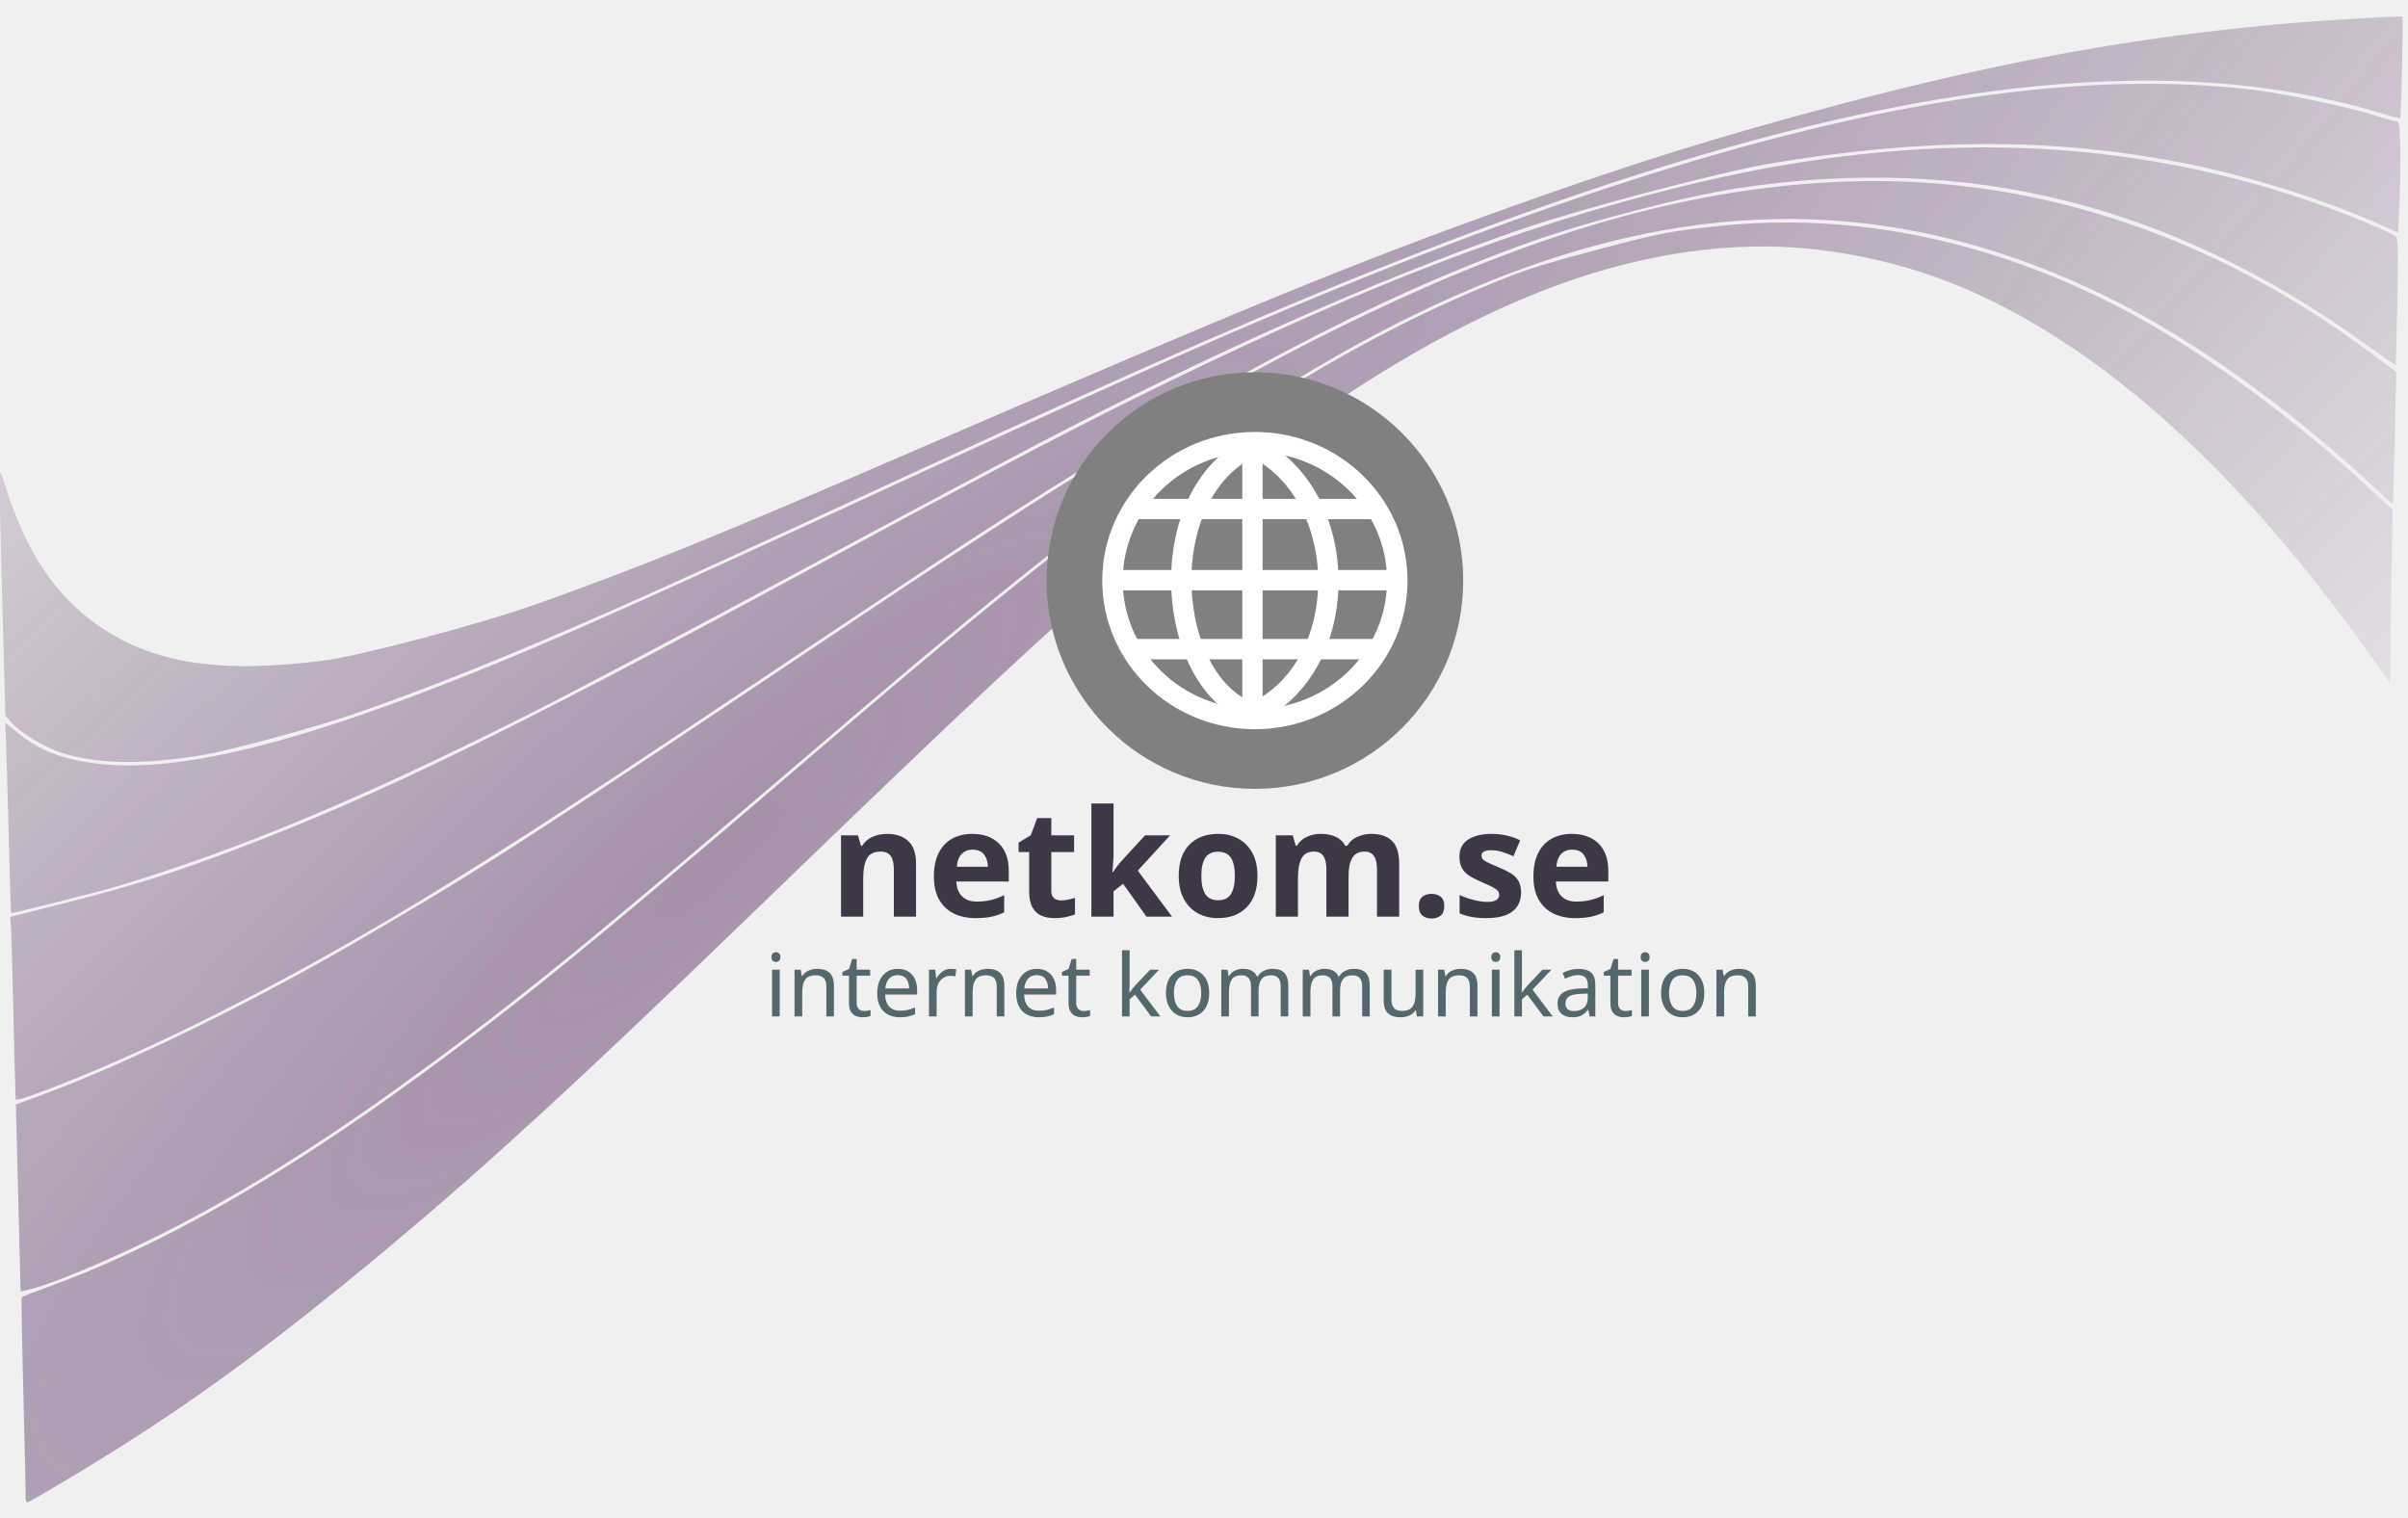
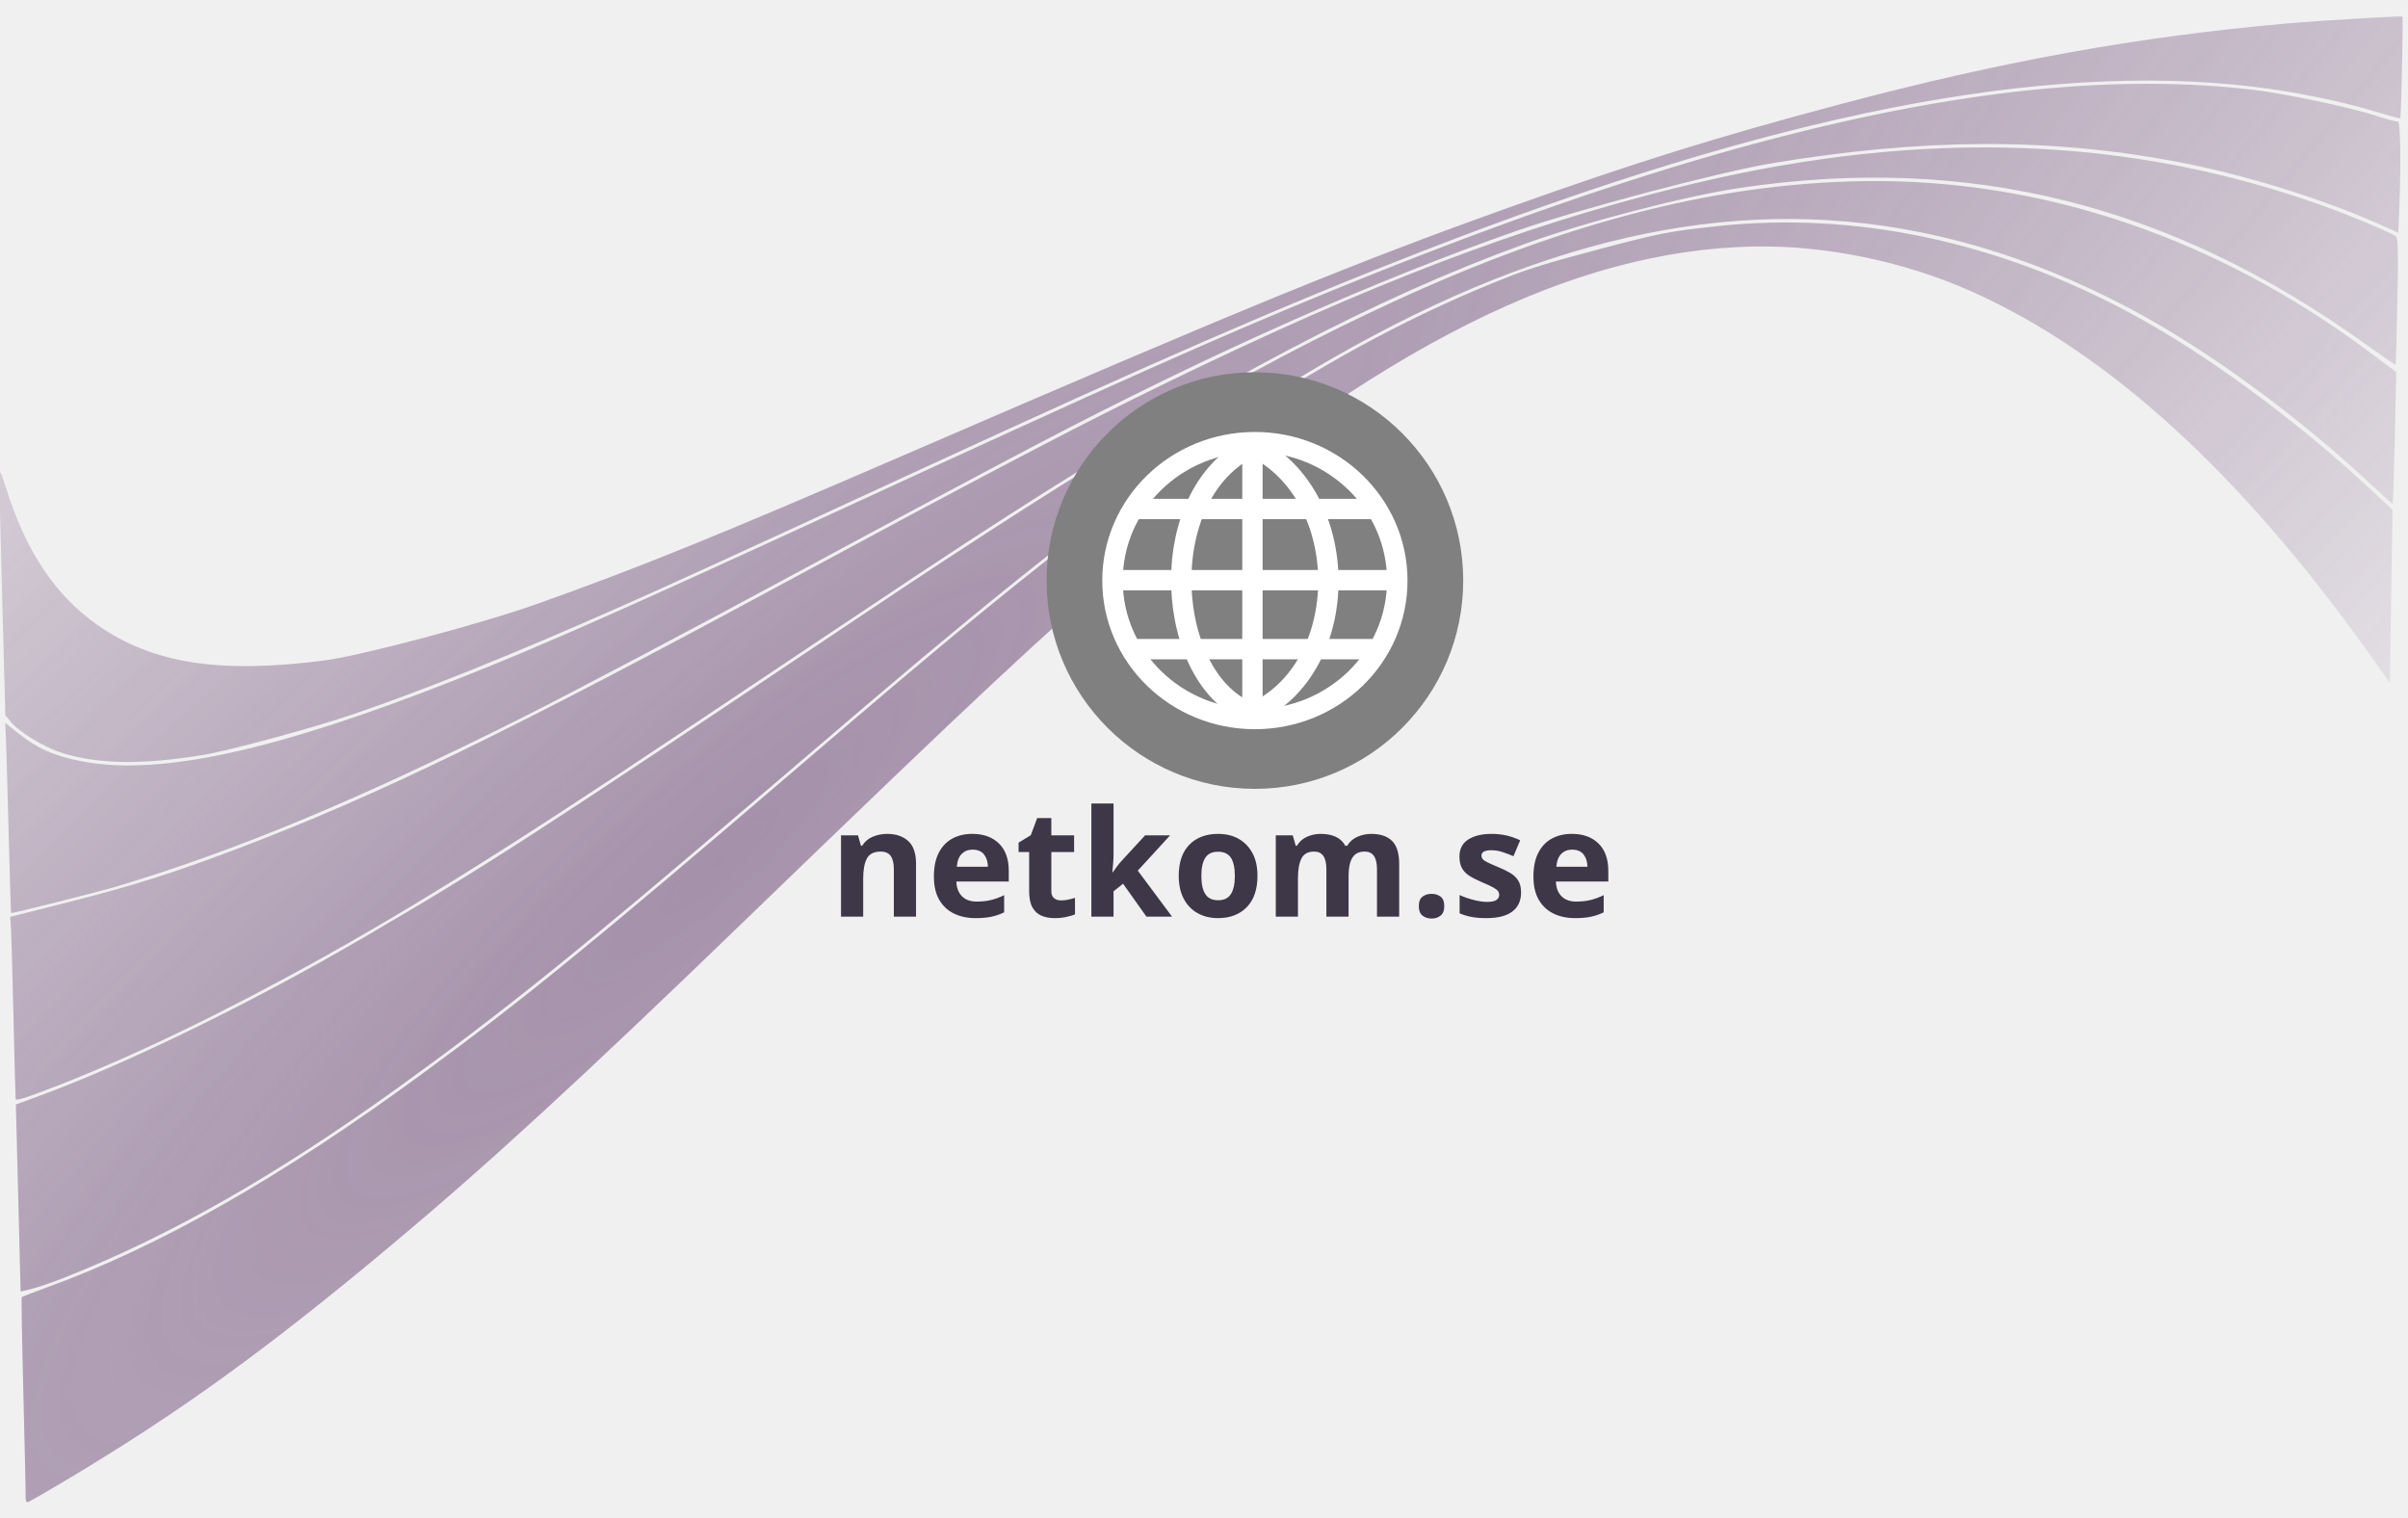
- <svg xmlns="http://www.w3.org/2000/svg" xmlns:xlink="http://www.w3.org/1999/xlink" id="svg4171" height="295mm" viewBox="0 0 1658.268 1045.276" width="468mm" version="1.1">
+ <svg xmlns="http://www.w3.org/2000/svg" xmlns:xlink="http://www.w3.org/1999/xlink" version="1.1" width="468mm" viewBox="0 0 1658.268 1045.276" height="295mm" id="svg4171">
  <defs id="defs7">
    <linearGradient id="linearGradient4203">
-       <stop id="stop4205" offset="0" style="stop-color:#8a6f91;stop-opacity:1;" />
-       <stop id="stop4207" offset="1" style="stop-color:#8a6f91;stop-opacity:0;" />
+       <stop style="stop-color:#8a6f91;stop-opacity:1;" offset="0" id="stop4205" />
+       <stop style="stop-color:#8a6f91;stop-opacity:0;" offset="1" id="stop4207" />
    </linearGradient>
-     <radialGradient gradientUnits="userSpaceOnUse" gradientTransform="matrix(3.663921,-3.14282,0.7130659,0.7808071,-1734.067,1724.977)" r="763.85" fy="462.361" fx="527.183" cy="462.361" cx="527.183" id="radialGradient4209" xlink:href="#linearGradient4203" />
+     <radialGradient xlink:href="#linearGradient4203" id="radialGradient4209" cx="527.183" cy="462.361" fx="527.183" fy="462.361" r="763.85" gradientTransform="matrix(3.663921,-3.14282,0.7130659,0.7808071,-1734.067,1724.977)" gradientUnits="userSpaceOnUse" />
  </defs>
-   <g id="layer1" transform="matrix(1.11923,-0.07374038,0.0819243,1.017677,-129.9186,195.3318)" style="fill:#8a6f91">
-     <path id="path4702-8-1" d="m 106.32,135.53 c 0.487,0.218 1.255,3.327 2.713,10.378 9.079,43.9 24.934,74.916 49.467,96.732 31.782,28.262 72.272,38.237 136.94,33.755 22.6,-1.567 97.126,-17.567 131.91,-28.313 64.31,-19.867 112.57,-37.301 233.77,-84.522 217.56,-84.76 285.77,-109.69 383.38,-140.06 77.296,-24.046 129.64,-37.844 205.42,-54.15 102.57,-22.074 186.26,-32.474 278.44,-34.689 20.082,-0.482 69.808,-0.136 70.585,0.506 0.607,0.501 -5.646,68.233 -6.313,68.377 -0.438,0.096 -7.548,-2.615 -15.788,-6.013 -20.725,-8.547 -48.226,-16.792 -72.567,-21.791 -128.57,-26.411 -294.07,-2.769 -516.22,73.753 -87.245,30.051 -168.12,61.752 -318.33,124.75 -121.4,50.917 -158.72,66.407 -190.04,78.94 -69.35,27.743 -123.64,47.193 -169.29,60.696 -25.12,7.429 -77.541,19.001 -94.102,20.771 -37.484,4.005 -64.74,1.559 -86.158,-7.722 -10.616,-4.6 -24.744,-15.607 -29.523,-22.966 l -3.134,-4.789 3.777,-77.842 c 2.07,-42.828 4.036,-80.319 4.383,-83.303 0.201,-1.727 0.384,-2.633 0.676,-2.502 z m 1099.2,-145.56 c 119.14,-25.326 216.8,-28.996 299.23,-12.009 18.897,3.895 58.219,16.108 73.332,22.786 6.35,2.806 12.182,4.98 12.97,4.837 1.583,-0.286 -0.042,28.029 -3.307,57.438 l -1.932,17.407 -11.074,-6.482 c -34,-19.904 -81.4,-39.929 -121.8,-51.348 -76.8,-21.717 -154,-26.887 -247.7,-16.604 -31.6,3.457 -121,22.613 -158.1,33.849 -90.11,27.304 -193.15,68.762 -304.9,122.72 -30.997,14.964 -108.39,53.191 -154.44,76.254 -61.875,30.987 -143.03,70.527 -173.45,84.533 -105.14,48.402 -181.17,76.776 -257.12,95.958 -10.975,2.773 -65.488,13.67 -65.969,13.187 -0.136,-0.136 0.971,-24.612 2.451,-54.401 1.481,-29.789 2.838,-58.603 3.002,-64.03 l 0.298,-9.864 7.734,7.858 c 10.71,10.814 20.019,16.248 35.91,21.064 43.445,13.167 109.58,3.783 210.49,-29.846 61.775,-20.586 113.4,-40.907 265.32,-104.53 177.61,-74.4 239.44,-99.347 312.32,-126.05 C 1032.415,34.745 1123.915,7.281 1205.415,-10.05 Z m -78.592,32.176 c 9.979,-2.132 19.957,-4.128 29.988,-5.995 143.6,-26.724 269.51,-12.597 385.02,43.223 16.177,7.817 39.245,20.581 42.233,23.353 1.284,1.193 0.816,10.223 -2.282,43.777 -2.137,23.246 -3.999,42.479 -4.145,42.732 -0.144,0.252 -8.005,-6.636 -17.468,-15.288 -112.5,-102.89 -233.3,-145.68 -375.2,-132.85 -34.3,3.101 -96.3,16.115 -134.5,28.193 -94.08,29.785 -194.44,78.507 -331.12,160.83 -32.72,19.7 -54.32,33.19 -205.14,128.1 -121.14,76.24 -186.93,114.5 -258.26,150.13 -59.87,29.9 -116.05,53.53 -161.15,67.8 -6.399,2.024 -9.961,2.657 -10.043,1.815 -0.07,-0.717 1.192,-25.993 2.767,-56.166 1.576,-30.173 2.838,-57.536 2.844,-60.813 l 0.024,-5.959 36.188,-7.278 c 40.023,-8.056 66.063,-15.073 106.78,-28.687 88.197,-29.496 171.83,-66.714 350.74,-156.2 107.74,-53.89 172.78,-85.508 218.99,-106.46 131.37,-59.567 227.28,-93.574 323.78,-114.24 z m -13.801,12.708 c 51.983,-11.406 101.05,-15.553 148.88,-12.792 108.48,6.26 212.03,53.606 299.95,137.12 l 15.752,14.952 -4.11,44.213 c -2.266,24.318 -4.355,44.266 -4.599,44.317 -0.244,0.053 -5.187,-5.591 -11,-12.536 -42.4,-50.67 -94.9,-99.57 -140.3,-130.63 -58.4,-39.933 -118.8,-64.292 -180.6,-72.831 -116,-16.013 -241.72,22.284 -390.8,119.1 -61.91,40.2 -128.43,89.65 -216.55,160.9 -14.637,11.835 -48.995,39.662 -76.352,61.884 -117.47,95.409 -166.7,133.01 -234.72,179.21 -78.604,53.38 -147.19,89.624 -213.32,112.73 -7.66,2.677 -16.853,5.378 -20.43,6.019 l -6.506,1.184 1.335,-26.749 c 0.734,-14.712 2.181,-43.108 3.175,-63.074 l 1.794,-36.275 14.544,-4.679 c 55.198,-17.73 135.19,-53.49 206.63,-92.34 78.56,-42.71 105.86,-59.3 319.2,-193.78 156.04,-98.36 248.14,-149.05 342.48,-188.55 51.62,-21.605 99.72,-37.34 145.62,-47.404 z m -17.383,21.289 c 38.612,-8.268 43.704,-8.959 73.818,-10.315 84.785,-3.818 170.16,22.612 248.36,76.888 43.976,30.52 96,79.089 137.73,128.61 l 13.027,15.451 -3.093,34.694 c -1.694,19.076 -3.974,45.272 -5.062,58.186 l -1.965,23.451 -9.342,-17.066 c -70.7,-129.6 -146.3,-217.61 -227.6,-265.08 -39.8,-23.222 -87.4,-37.679 -131.4,-39.827 -111.2,-5.438 -232.2,50.237 -393.65,181.09 -60.58,49.09 -102.23,86.07 -257.4,228.59 -109.27,100.36 -169.14,152.59 -232.22,202.65 -81.22,64.47 -137.76,103.03 -210.35,143.45 -12.332,6.865 -23.157,12.644 -24.059,12.873 -0.937,0.239 -1.438,-1.171 -1.187,-3.302 0.241,-2.053 1.892,-33.117 3.674,-69.013 1.782,-35.893 3.49,-65.54 3.807,-65.897 0.317,-0.355 7.049,-2.685 14.958,-5.181 70.94,-22.385 148.98,-63.579 240.47,-126.97 66.68,-46.2 110.31,-79.925 244.06,-188.69 24.28,-19.744 55.798,-45.276 70.039,-56.686 171.4,-137.36 279.28,-204.57 390.37,-243.28 13.94,-4.856 26.582,-8.104 57.085,-14.638 z" style="opacity:0.741;fill:url(#radialGradient4209)" />
+   <g style="fill:#8a6f91" transform="matrix(1.11923,-0.07374038,0.0819243,1.017677,-129.9186,195.3318)" id="layer1">
+     <path style="opacity:0.741;fill:url(#radialGradient4209)" d="m 106.32,135.53 c 0.487,0.218 1.255,3.327 2.713,10.378 9.079,43.9 24.934,74.916 49.467,96.732 31.782,28.262 72.272,38.237 136.94,33.755 22.6,-1.567 97.126,-17.567 131.91,-28.313 64.31,-19.867 112.57,-37.301 233.77,-84.522 217.56,-84.76 285.77,-109.69 383.38,-140.06 77.296,-24.046 129.64,-37.844 205.42,-54.15 102.57,-22.074 186.26,-32.474 278.44,-34.689 20.082,-0.482 69.808,-0.136 70.585,0.506 0.607,0.501 -5.646,68.233 -6.313,68.377 -0.438,0.096 -7.548,-2.615 -15.788,-6.013 -20.725,-8.547 -48.226,-16.792 -72.567,-21.791 -128.57,-26.411 -294.07,-2.769 -516.22,73.753 -87.245,30.051 -168.12,61.752 -318.33,124.75 -121.4,50.917 -158.72,66.407 -190.04,78.94 -69.35,27.743 -123.64,47.193 -169.29,60.696 -25.12,7.429 -77.541,19.001 -94.102,20.771 -37.484,4.005 -64.74,1.559 -86.158,-7.722 -10.616,-4.6 -24.744,-15.607 -29.523,-22.966 l -3.134,-4.789 3.777,-77.842 c 2.07,-42.828 4.036,-80.319 4.383,-83.303 0.201,-1.727 0.384,-2.633 0.676,-2.502 z m 1099.2,-145.56 c 119.14,-25.326 216.8,-28.996 299.23,-12.009 18.897,3.895 58.219,16.108 73.332,22.786 6.35,2.806 12.182,4.98 12.97,4.837 1.583,-0.286 -0.042,28.029 -3.307,57.438 l -1.932,17.407 -11.074,-6.482 c -34,-19.904 -81.4,-39.929 -121.8,-51.348 -76.8,-21.717 -154,-26.887 -247.7,-16.604 -31.6,3.457 -121,22.613 -158.1,33.849 -90.11,27.304 -193.15,68.762 -304.9,122.72 -30.997,14.964 -108.39,53.191 -154.44,76.254 -61.875,30.987 -143.03,70.527 -173.45,84.533 -105.14,48.402 -181.17,76.776 -257.12,95.958 -10.975,2.773 -65.488,13.67 -65.969,13.187 -0.136,-0.136 0.971,-24.612 2.451,-54.401 1.481,-29.789 2.838,-58.603 3.002,-64.03 l 0.298,-9.864 7.734,7.858 c 10.71,10.814 20.019,16.248 35.91,21.064 43.445,13.167 109.58,3.783 210.49,-29.846 61.775,-20.586 113.4,-40.907 265.32,-104.53 177.61,-74.4 239.44,-99.347 312.32,-126.05 C 1032.415,34.745 1123.915,7.281 1205.415,-10.05 Z m -78.592,32.176 c 9.979,-2.132 19.957,-4.128 29.988,-5.995 143.6,-26.724 269.51,-12.597 385.02,43.223 16.177,7.817 39.245,20.581 42.233,23.353 1.284,1.193 0.816,10.223 -2.282,43.777 -2.137,23.246 -3.999,42.479 -4.145,42.732 -0.144,0.252 -8.005,-6.636 -17.468,-15.288 -112.5,-102.89 -233.3,-145.68 -375.2,-132.85 -34.3,3.101 -96.3,16.115 -134.5,28.193 -94.08,29.785 -194.44,78.507 -331.12,160.83 -32.72,19.7 -54.32,33.19 -205.14,128.1 -121.14,76.24 -186.93,114.5 -258.26,150.13 -59.87,29.9 -116.05,53.53 -161.15,67.8 -6.399,2.024 -9.961,2.657 -10.043,1.815 -0.07,-0.717 1.192,-25.993 2.767,-56.166 1.576,-30.173 2.838,-57.536 2.844,-60.813 l 0.024,-5.959 36.188,-7.278 c 40.023,-8.056 66.063,-15.073 106.78,-28.687 88.197,-29.496 171.83,-66.714 350.74,-156.2 107.74,-53.89 172.78,-85.508 218.99,-106.46 131.37,-59.567 227.28,-93.574 323.78,-114.24 z m -13.801,12.708 c 51.983,-11.406 101.05,-15.553 148.88,-12.792 108.48,6.26 212.03,53.606 299.95,137.12 l 15.752,14.952 -4.11,44.213 c -2.266,24.318 -4.355,44.266 -4.599,44.317 -0.244,0.053 -5.187,-5.591 -11,-12.536 -42.4,-50.67 -94.9,-99.57 -140.3,-130.63 -58.4,-39.933 -118.8,-64.292 -180.6,-72.831 -116,-16.013 -241.72,22.284 -390.8,119.1 -61.91,40.2 -128.43,89.65 -216.55,160.9 -14.637,11.835 -48.995,39.662 -76.352,61.884 -117.47,95.409 -166.7,133.01 -234.72,179.21 -78.604,53.38 -147.19,89.624 -213.32,112.73 -7.66,2.677 -16.853,5.378 -20.43,6.019 l -6.506,1.184 1.335,-26.749 c 0.734,-14.712 2.181,-43.108 3.175,-63.074 l 1.794,-36.275 14.544,-4.679 c 55.198,-17.73 135.19,-53.49 206.63,-92.34 78.56,-42.71 105.86,-59.3 319.2,-193.78 156.04,-98.36 248.14,-149.05 342.48,-188.55 51.62,-21.605 99.72,-37.34 145.62,-47.404 z m -17.383,21.289 c 38.612,-8.268 43.704,-8.959 73.818,-10.315 84.785,-3.818 170.16,22.612 248.36,76.888 43.976,30.52 96,79.089 137.73,128.61 l 13.027,15.451 -3.093,34.694 c -1.694,19.076 -3.974,45.272 -5.062,58.186 l -1.965,23.451 -9.342,-17.066 c -70.7,-129.6 -146.3,-217.61 -227.6,-265.08 -39.8,-23.222 -87.4,-37.679 -131.4,-39.827 -111.2,-5.438 -232.2,50.237 -393.65,181.09 -60.58,49.09 -102.23,86.07 -257.4,228.59 -109.27,100.36 -169.14,152.59 -232.22,202.65 -81.22,64.47 -137.76,103.03 -210.35,143.45 -12.332,6.865 -23.157,12.644 -24.059,12.873 -0.937,0.239 -1.438,-1.171 -1.187,-3.302 0.241,-2.053 1.892,-33.117 3.674,-69.013 1.782,-35.893 3.49,-65.54 3.807,-65.897 0.317,-0.355 7.049,-2.685 14.958,-5.181 70.94,-22.385 148.98,-63.579 240.47,-126.97 66.68,-46.2 110.31,-79.925 244.06,-188.69 24.28,-19.744 55.798,-45.276 70.039,-56.686 171.4,-137.36 279.28,-204.57 390.37,-243.28 13.94,-4.856 26.582,-8.104 57.085,-14.638 z" id="path4702-8-1" />
  </g>
-   <g id="g4161" transform="translate(489.1781,-132.5455)">
-     <ellipse id="path3794" style="color:#000000;fill:#808080" transform="matrix(0.83895,0,0,1.0414,112,13.176)" cx="313.494" cy="498.523" rx="170.997" ry="137.747" />
-     <g id="g3885" style="stroke:#ffffff" transform="translate(63.054,40.714)">
-       <ellipse id="path2816" style="color:#000000;fill:none;stroke:#ffffff;stroke-width:14.992;stroke-linecap:round" transform="matrix(0.94025,0,0,0.92745,12.409,42.957)" cx="318.571" cy="483.791" rx="104.286" ry="102.857" />
-       <path id="path3592" style="fill:none;stroke:#ffffff;stroke-width:14" d="m 230,442.36 168,0" />
-       <path id="path3592-2" style="fill:none;stroke:#ffffff;stroke-width:14" d="m 228,538.86 172,0" />
-       <path id="path3592-2-5" style="fill:none;stroke:#ffffff;stroke-width:14" d="m 218,491.36 188,0" />
-       <path id="path3592-4-4-3" style="fill:none;stroke:#ffffff;stroke-width:14" d="m 310.25,583.11 0,-184" />
-       <path id="path3592-4-4-3-0" style="fill:none;stroke:#ffffff;stroke-width:14" d="M 310.25,583.11 C 250,562.36 240,432.36 310.25,399.11" />
-       <path id="path3592-4-4-3-8" style="fill:none;stroke:#ffffff;stroke-width:14" d="m 310.25,583.11 c 69.75,-30.75 69.75,-150.75 0,-184" />
+   <g transform="translate(489.1781,-132.5455)" id="g4161">
+     <ellipse ry="137.747" rx="170.997" cy="498.523" cx="313.494" transform="matrix(0.83895,0,0,1.0414,112,13.176)" style="color:#000000;fill:#808080" id="path3794" />
+     <g transform="translate(63.054,40.714)" style="stroke:#ffffff" id="g3885">
+       <ellipse ry="102.857" rx="104.286" cy="483.791" cx="318.571" transform="matrix(0.94025,0,0,0.92745,12.409,42.957)" style="color:#000000;fill:none;stroke:#ffffff;stroke-width:14.992;stroke-linecap:round" id="path2816" />
+       <path d="m 230,442.36 168,0" style="fill:none;stroke:#ffffff;stroke-width:14" id="path3592" />
+       <path d="m 228,538.86 172,0" style="fill:none;stroke:#ffffff;stroke-width:14" id="path3592-2" />
+       <path d="m 218,491.36 188,0" style="fill:none;stroke:#ffffff;stroke-width:14" id="path3592-2-5" />
+       <path d="m 310.25,583.11 0,-184" style="fill:none;stroke:#ffffff;stroke-width:14" id="path3592-4-4-3" />
+       <path d="M 310.25,583.11 C 250,562.36 240,432.36 310.25,399.11" style="fill:none;stroke:#ffffff;stroke-width:14" id="path3592-4-4-3-0" />
+       <path d="m 310.25,583.11 c 69.75,-30.75 69.75,-150.75 0,-184" style="fill:none;stroke:#ffffff;stroke-width:14" id="path3592-4-4-3-8" />
    </g>
  </g>
-   <text id="text4187" y="631.232" x="571.168" style="font-style:normal;font-weight:normal;font-size:90px;line-height:125%;font-family:sans-serif;letter-spacing:0px;word-spacing:0px;fill:#000000;fill-opacity:1;stroke:none;stroke-width:1px;stroke-linecap:butt;stroke-linejoin:miter;stroke-opacity:1" xml:space="preserve">
-     <tspan style="font-style:normal;font-variant:normal;font-weight:bold;font-stretch:normal;font-size:102.5px;font-family:sans-serif;-inkscape-font-specification:'sans-serif Bold';fill:#3e3748" y="631.232" x="571.168" id="tspan4189">netkom.se</tspan>
+   <text xml:space="preserve" style="font-style:normal;font-weight:normal;font-size:90px;line-height:125%;font-family:sans-serif;letter-spacing:0px;word-spacing:0px;fill:#000000;fill-opacity:1;stroke:none;stroke-width:1px;stroke-linecap:butt;stroke-linejoin:miter;stroke-opacity:1" x="571.168" y="631.232" id="text4187">
+     <tspan id="tspan4189" x="571.168" y="631.232" style="font-style:normal;font-variant:normal;font-weight:bold;font-stretch:normal;font-size:102.5px;font-family:sans-serif;-inkscape-font-specification:'sans-serif Bold';fill:#3e3748">netkom.se</tspan>
  </text>
-   <text id="text4193" y="699.95" x="526.578" style="font-style:normal;font-weight:normal;font-size:70px;line-height:125%;font-family:sans-serif;letter-spacing:0px;word-spacing:0px;fill:#000000;fill-opacity:1;stroke:none;stroke-width:1px;stroke-linecap:butt;stroke-linejoin:miter;stroke-opacity:1" xml:space="preserve">
-     <tspan style="font-size:60px;fill:#53676c" y="699.95" x="526.578" id="tspan4195">internet kommunikation</tspan>
-   </text>
-   <rect y="650.407" x="514.98" height="69.064" width="58.555" id="rect4211" style="opacity:0;fill:#53676c;fill-opacity:1" />
</svg>
